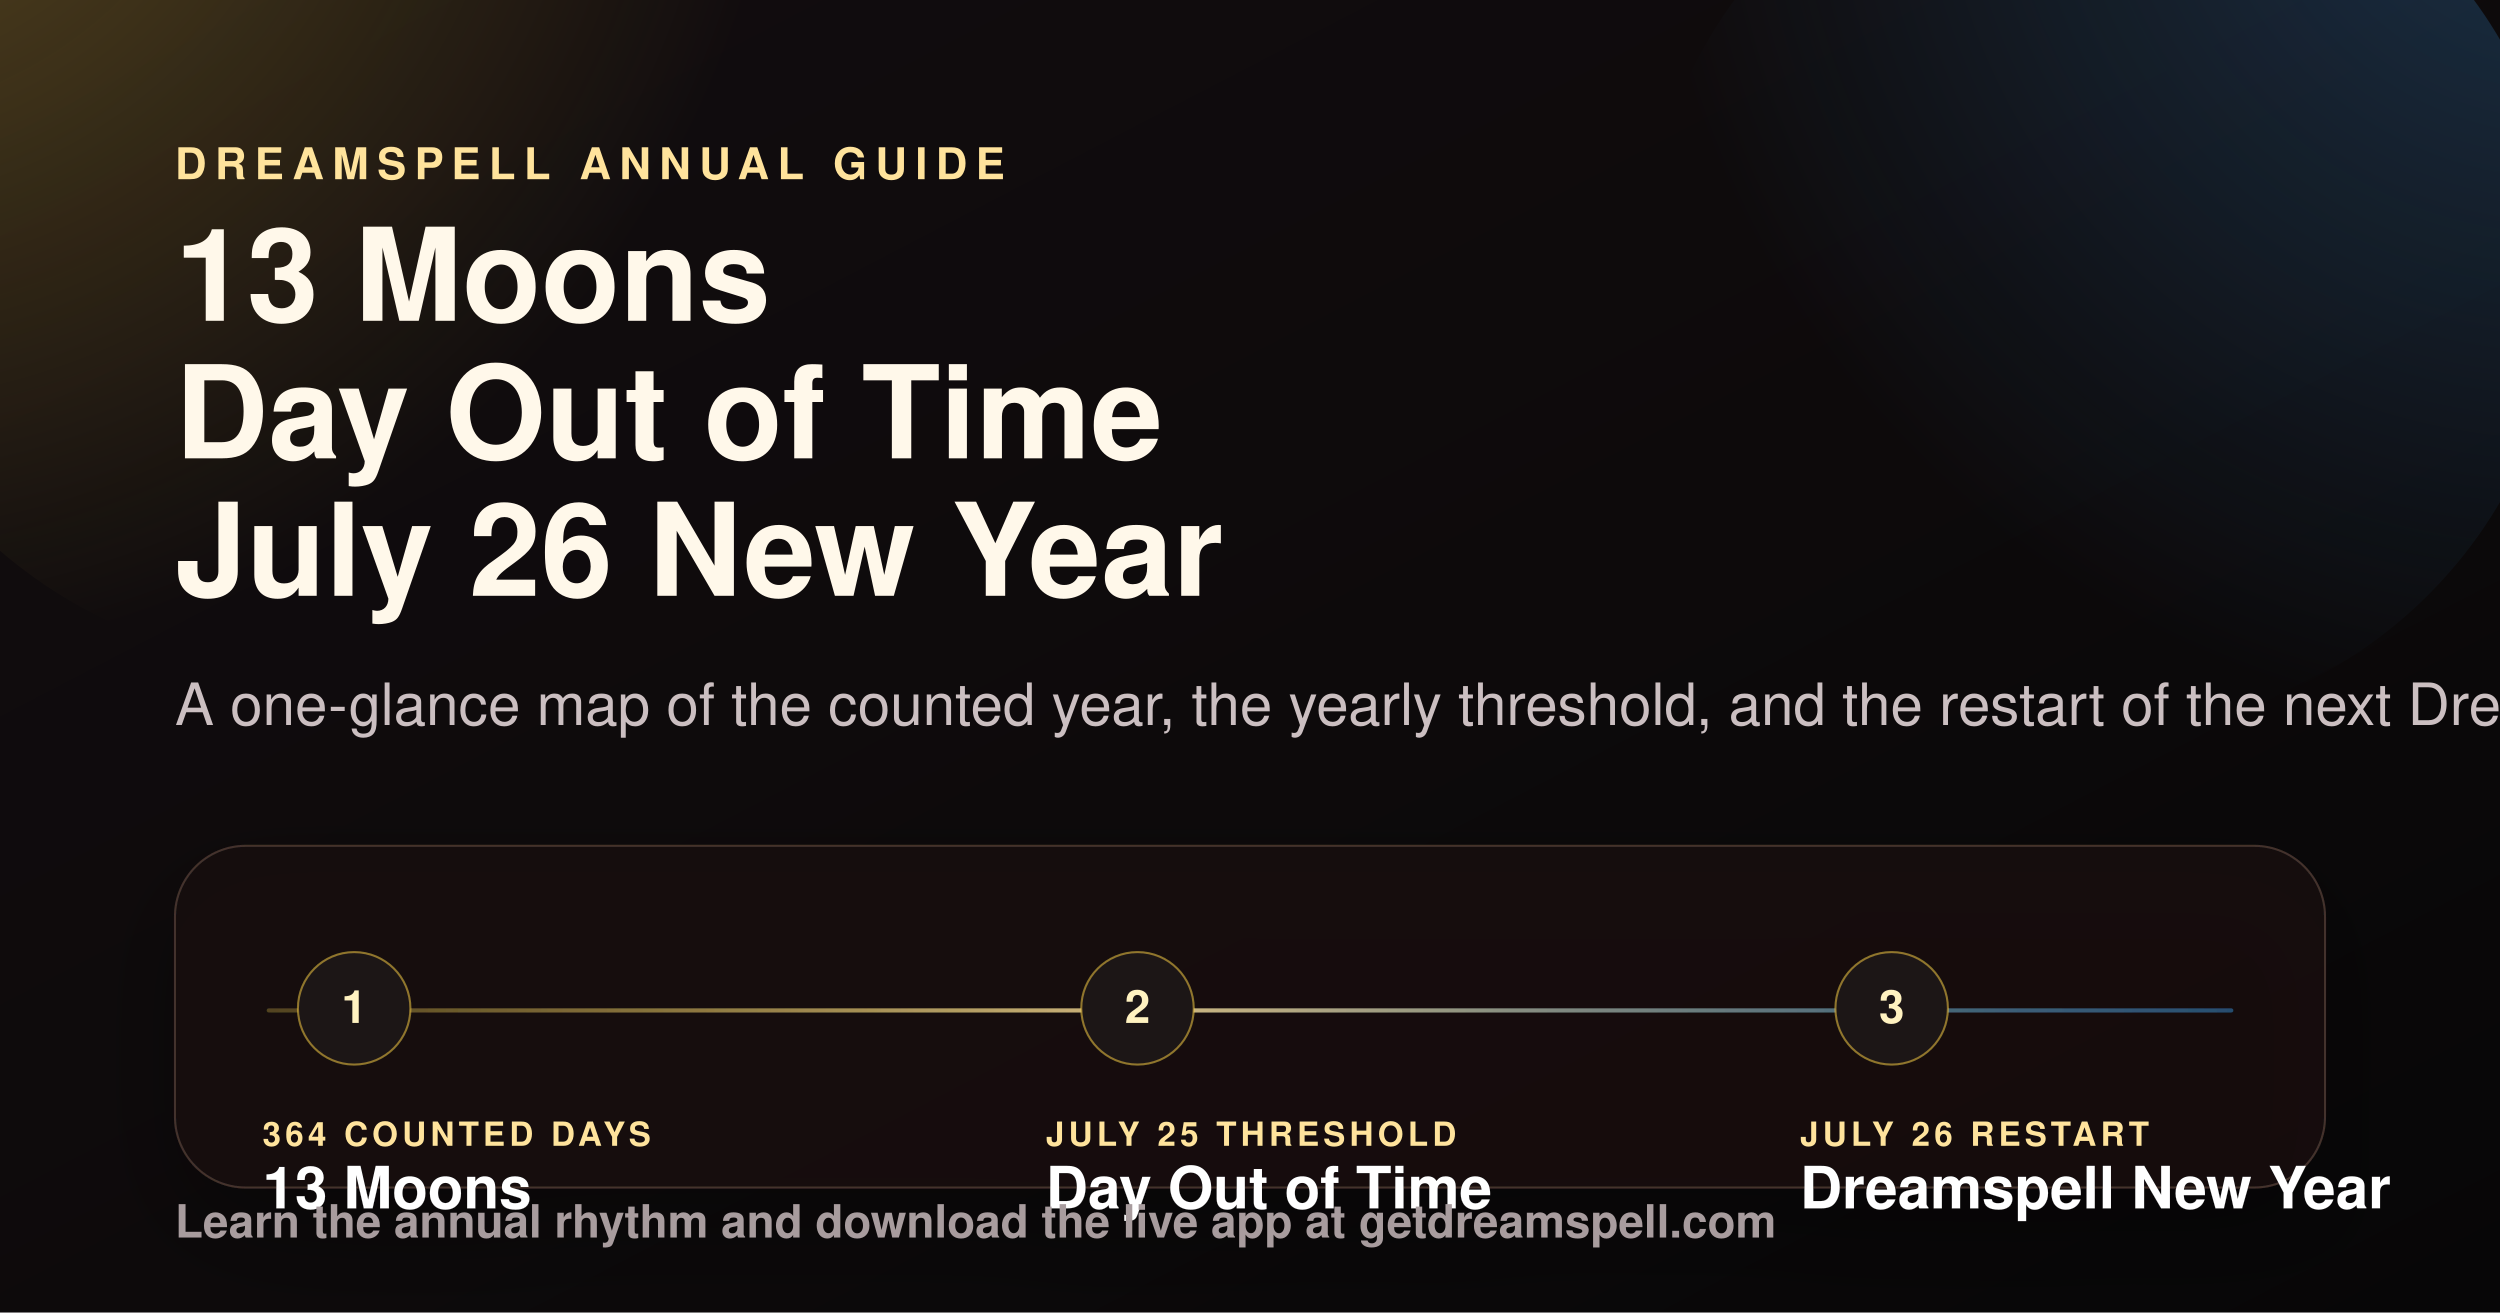
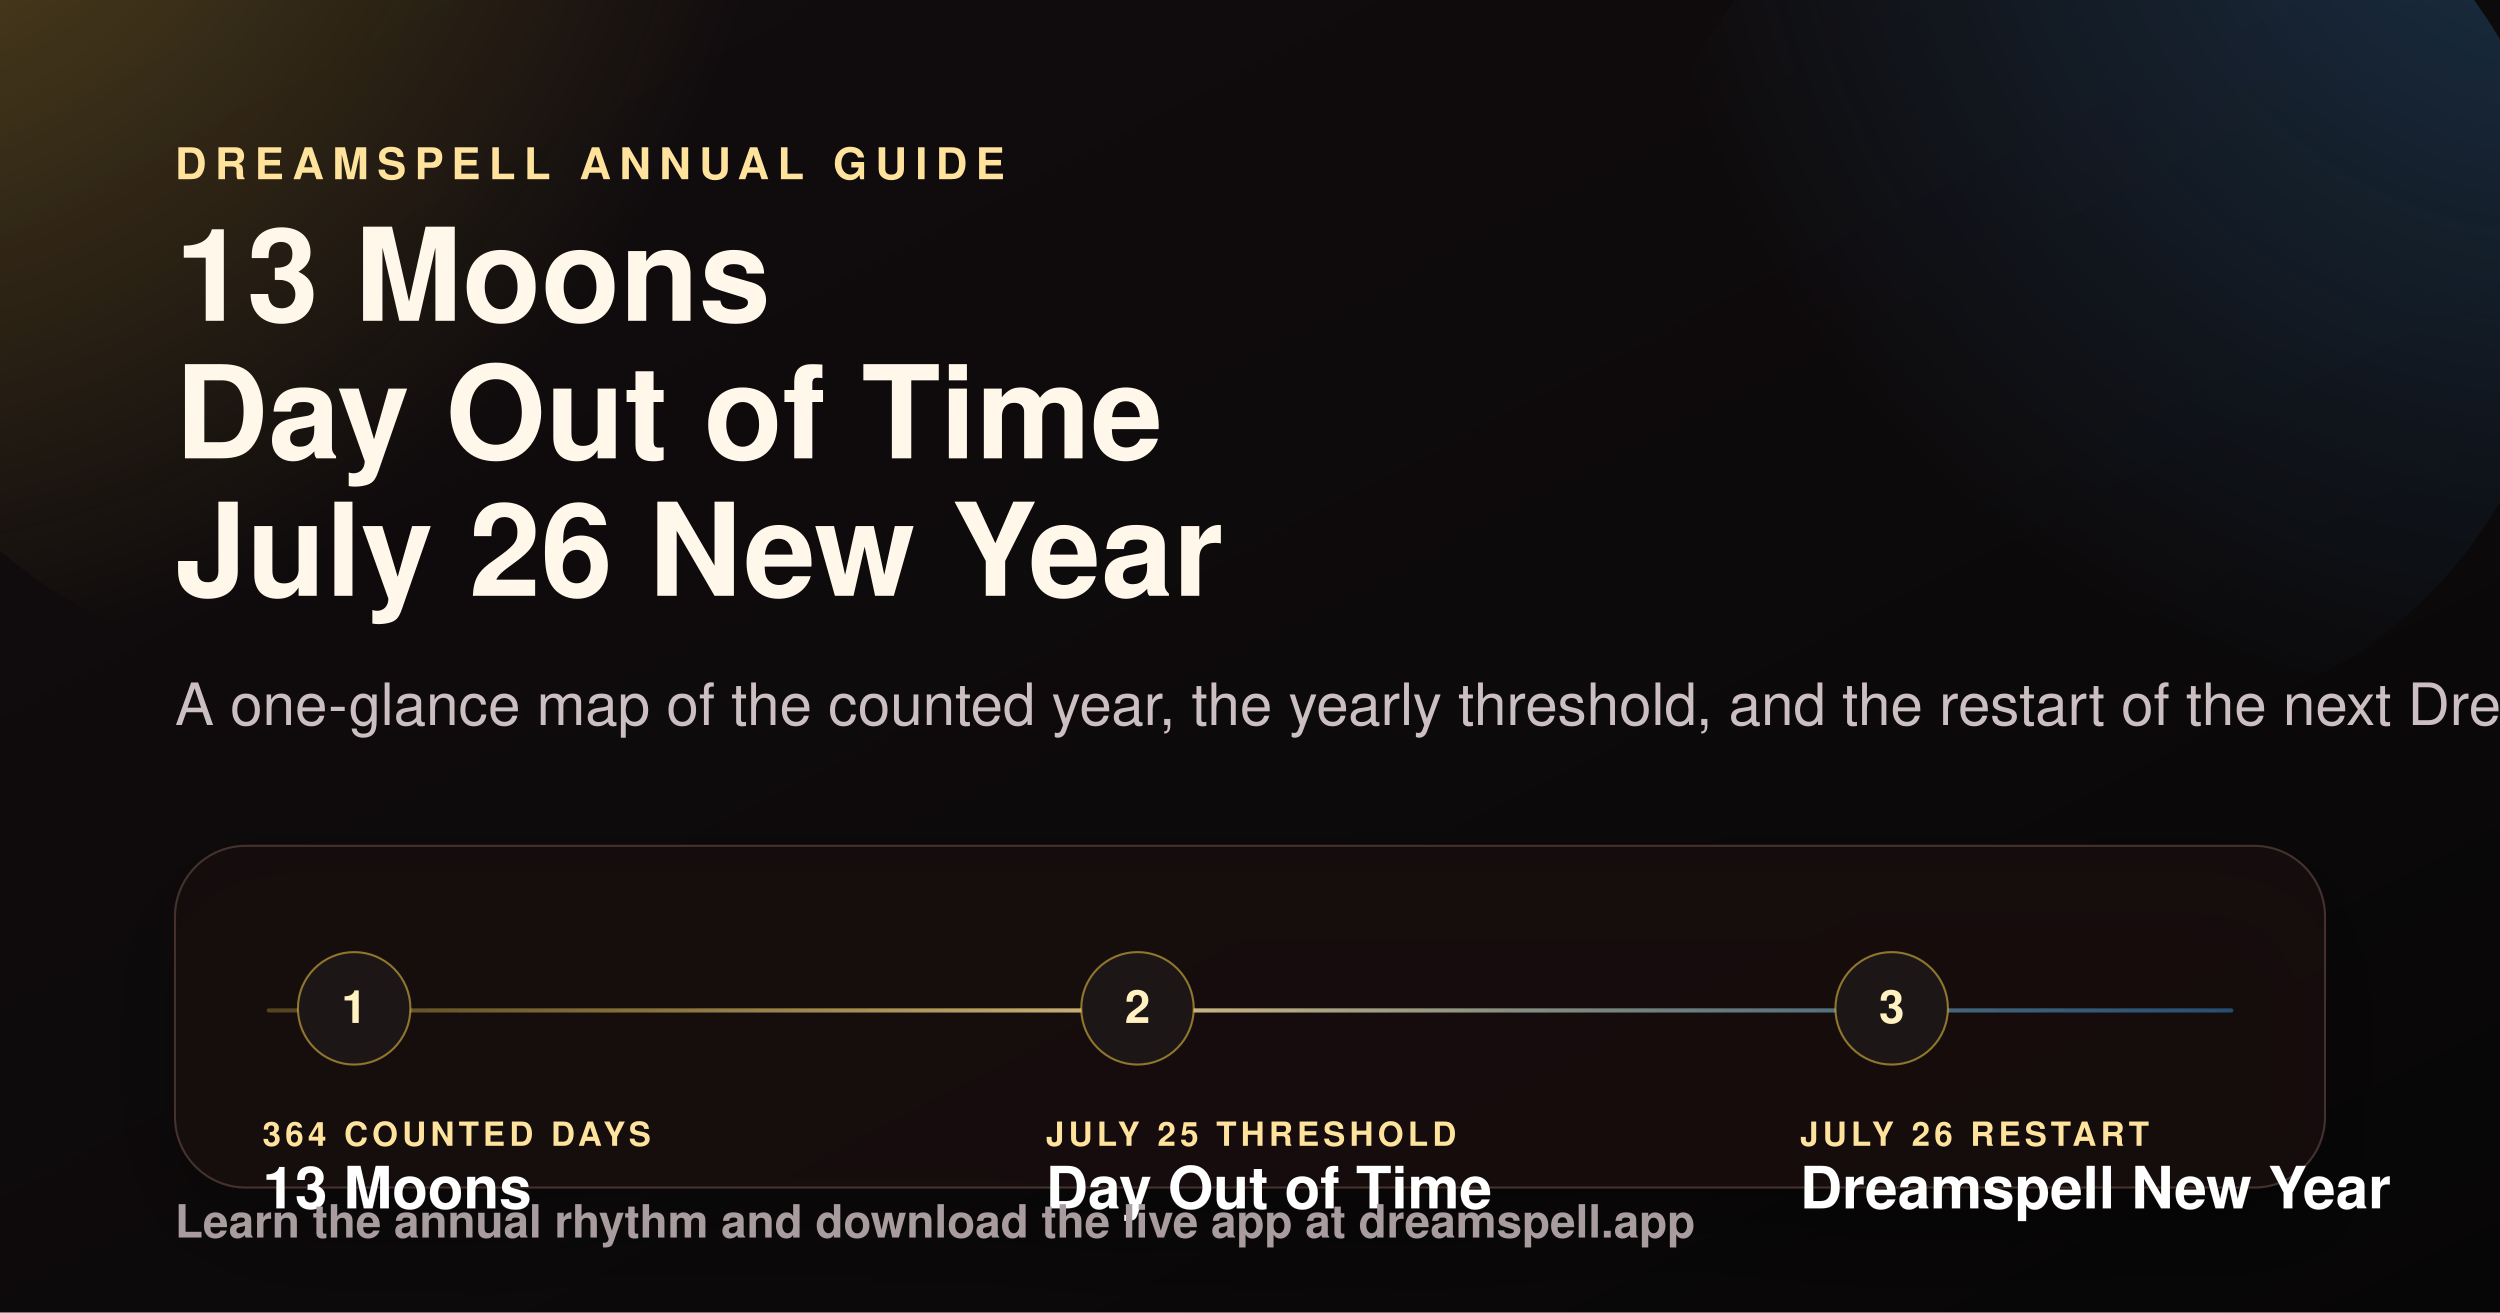
<svg xmlns="http://www.w3.org/2000/svg" width="1200" height="630" viewBox="0 0 1200 630" role="img" aria-labelledby="title desc">
  <defs>
    <linearGradient id="bg" x1="0" y1="0" x2="1" y2="1">
      <stop offset="0%" stop-color="#120d0f" />
      <stop offset="55%" stop-color="#0d0a0b" />
      <stop offset="100%" stop-color="#070607" />
    </linearGradient>
    <radialGradient id="glowLeft" cx="0" cy="0" r="1">
      <stop offset="0%" stop-color="#f2c743" stop-opacity="0.34" />
      <stop offset="100%" stop-color="#f2c743" stop-opacity="0" />
    </radialGradient>
    <radialGradient id="glowRight" cx="1" cy="0" r="1">
      <stop offset="0%" stop-color="#3e98e5" stop-opacity="0.28" />
      <stop offset="100%" stop-color="#3e98e5" stop-opacity="0" />
    </radialGradient>
    <linearGradient id="rail" x1="0" y1="0" x2="1" y2="0">
      <stop offset="0%" stop-color="#f2c743" stop-opacity="0.28" />
      <stop offset="45%" stop-color="#ffe39c" stop-opacity="0.8" />
      <stop offset="100%" stop-color="#3e98e5" stop-opacity="0.45" />
    </linearGradient>
    <filter id="shadow" x="-20%" y="-20%" width="140%" height="140%">
      <feDropShadow dx="0" dy="20" stdDeviation="24" flood-color="#000000" flood-opacity="0.35" />
    </filter>
  </defs>
  <rect width="1200" height="630" fill="url(#bg)" />
  <circle cx="150" cy="90" r="230" fill="url(#glowLeft)" />
  <circle cx="1010" cy="130" r="220" fill="url(#glowRight)" />
  <g font-family="Helvetica">
    <text x="84" y="86" fill="#ffe39c" font-size="21" font-weight="800" letter-spacing="4">DREAMSPELL ANNUAL GUIDE</text>
    <text x="84" y="154" fill="#fff8ea" font-size="62" font-weight="800">13 Moons</text>
    <text x="84" y="220" fill="#fff8ea" font-size="62" font-weight="800">Day Out of Time</text>
    <text x="84" y="286" fill="#fff8ea" font-size="62" font-weight="800">July 26 New Year</text>
    <text x="84" y="348" fill="#cbbfc1" font-size="28" font-weight="500">A one-glance map of the counted year, the yearly threshold, and the restart of the next Dreamspell cycle.</text>
  </g>
  <g transform="translate(84 406)" filter="url(#shadow)">
    <rect x="0" y="0" width="1032" height="164" rx="34" fill="#130f10" fill-opacity="0.92" stroke="#4a3730" stroke-opacity="0.9" />
    <rect x="44" y="78" width="944" height="2" rx="1" fill="url(#rail)" />
    <g transform="translate(42 24)">
      <circle cx="44" cy="54" r="27" fill="#1e1718" stroke="#f2c743" stroke-opacity="0.55" />
      <text x="44" y="61" text-anchor="middle" fill="#fff2c0" font-family="Helvetica" font-size="22" font-weight="800">1</text>
      <text x="0" y="120" fill="#ffe39c" font-family="Helvetica" font-size="16" font-weight="800" letter-spacing="2">364 COUNTED DAYS</text>
      <text x="0" y="150" fill="#ffffff" font-family="Helvetica" font-size="28" font-weight="800">13 Moons</text>
    </g>
    <g transform="translate(418 24)">
      <circle cx="44" cy="54" r="27" fill="#1e1718" stroke="#f2c743" stroke-opacity="0.55" />
      <text x="44" y="61" text-anchor="middle" fill="#fff2c0" font-family="Helvetica" font-size="22" font-weight="800">2</text>
      <text x="0" y="120" fill="#ffe39c" font-family="Helvetica" font-size="16" font-weight="800" letter-spacing="2">JULY 25 THRESHOLD</text>
      <text x="0" y="150" fill="#ffffff" font-family="Helvetica" font-size="28" font-weight="800">Day Out of Time</text>
    </g>
    <g transform="translate(780 24)">
      <circle cx="44" cy="54" r="27" fill="#1e1718" stroke="#f2c743" stroke-opacity="0.55" />
      <text x="44" y="61" text-anchor="middle" fill="#fff2c0" font-family="Helvetica" font-size="22" font-weight="800">3</text>
      <text x="0" y="120" fill="#ffe39c" font-family="Helvetica" font-size="16" font-weight="800" letter-spacing="2">JULY 26 RESTART</text>
      <text x="0" y="150" fill="#ffffff" font-family="Helvetica" font-size="28" font-weight="800">Dreamspell New Year</text>
    </g>
  </g>
  <g font-family="Helvetica">
-     <text x="84" y="594" fill="#a89c9e" font-size="22" font-weight="600">Learn the annual rhythm and download the live app at getdreamspell.com</text>
+     <text x="84" y="594" fill="#a89c9e" font-size="22" font-weight="600">Learn the annual rhythm and download the live app at dreamspell.app</text>
  </g>
</svg>
